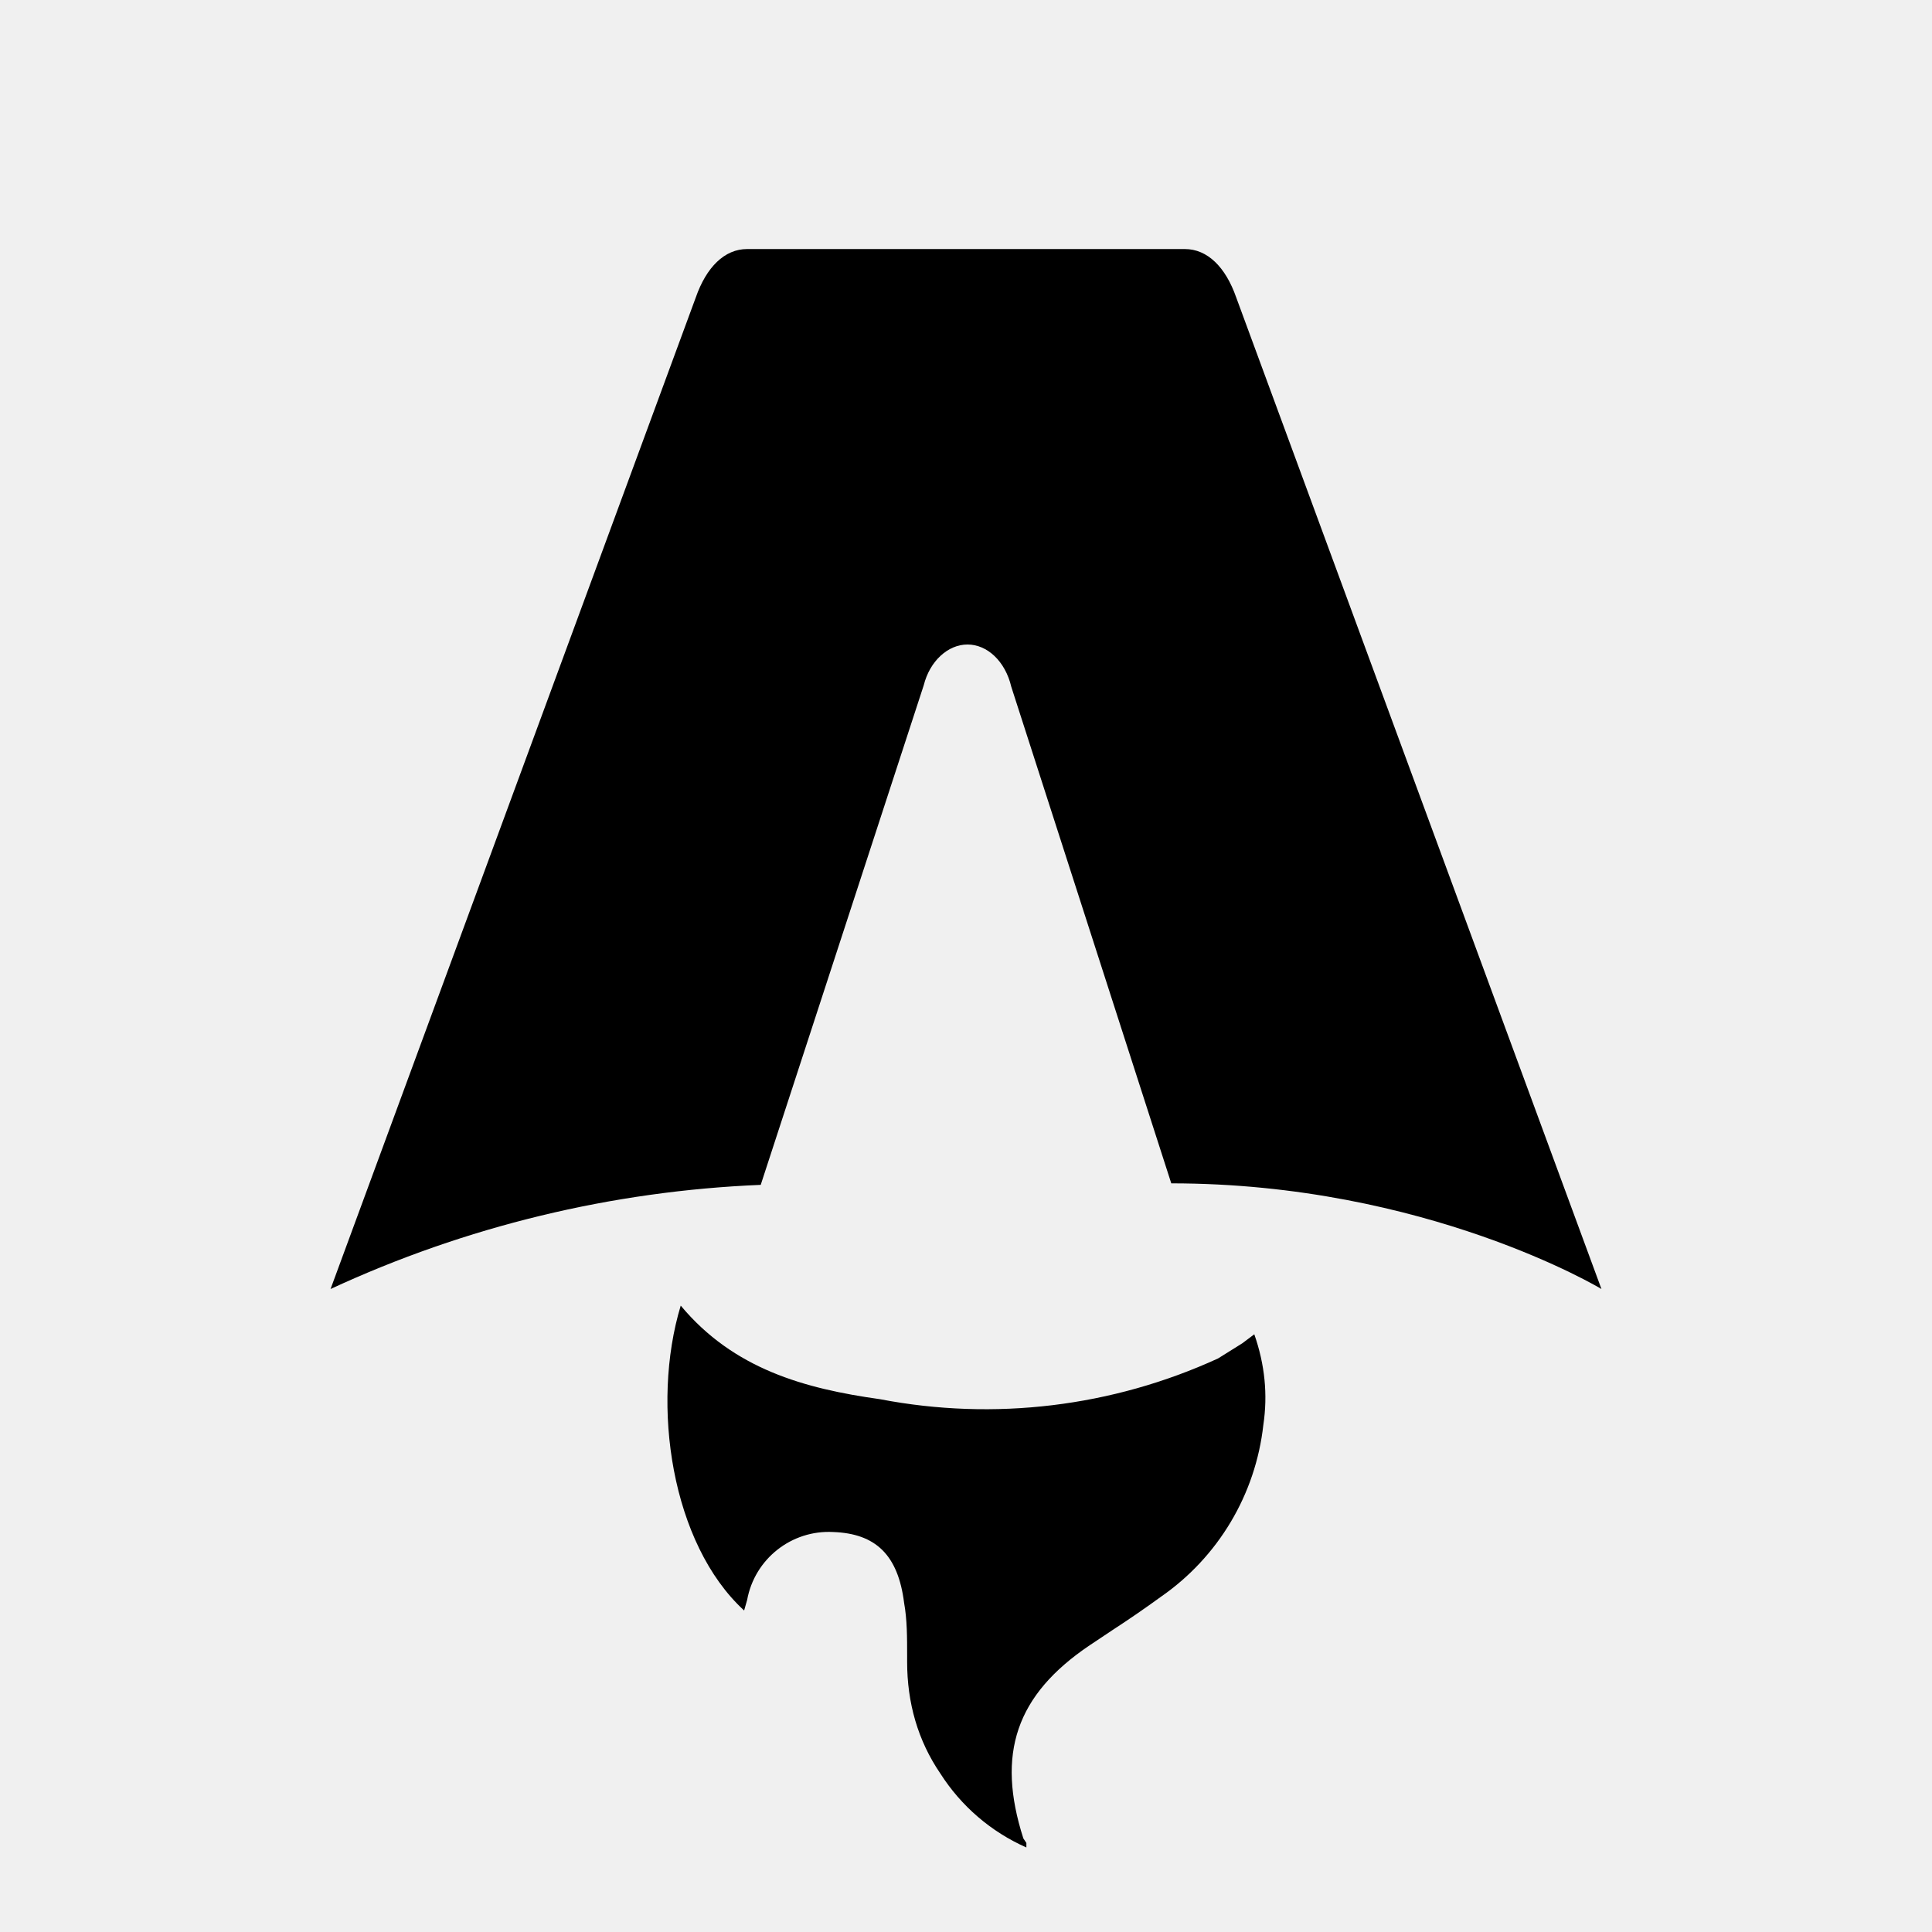
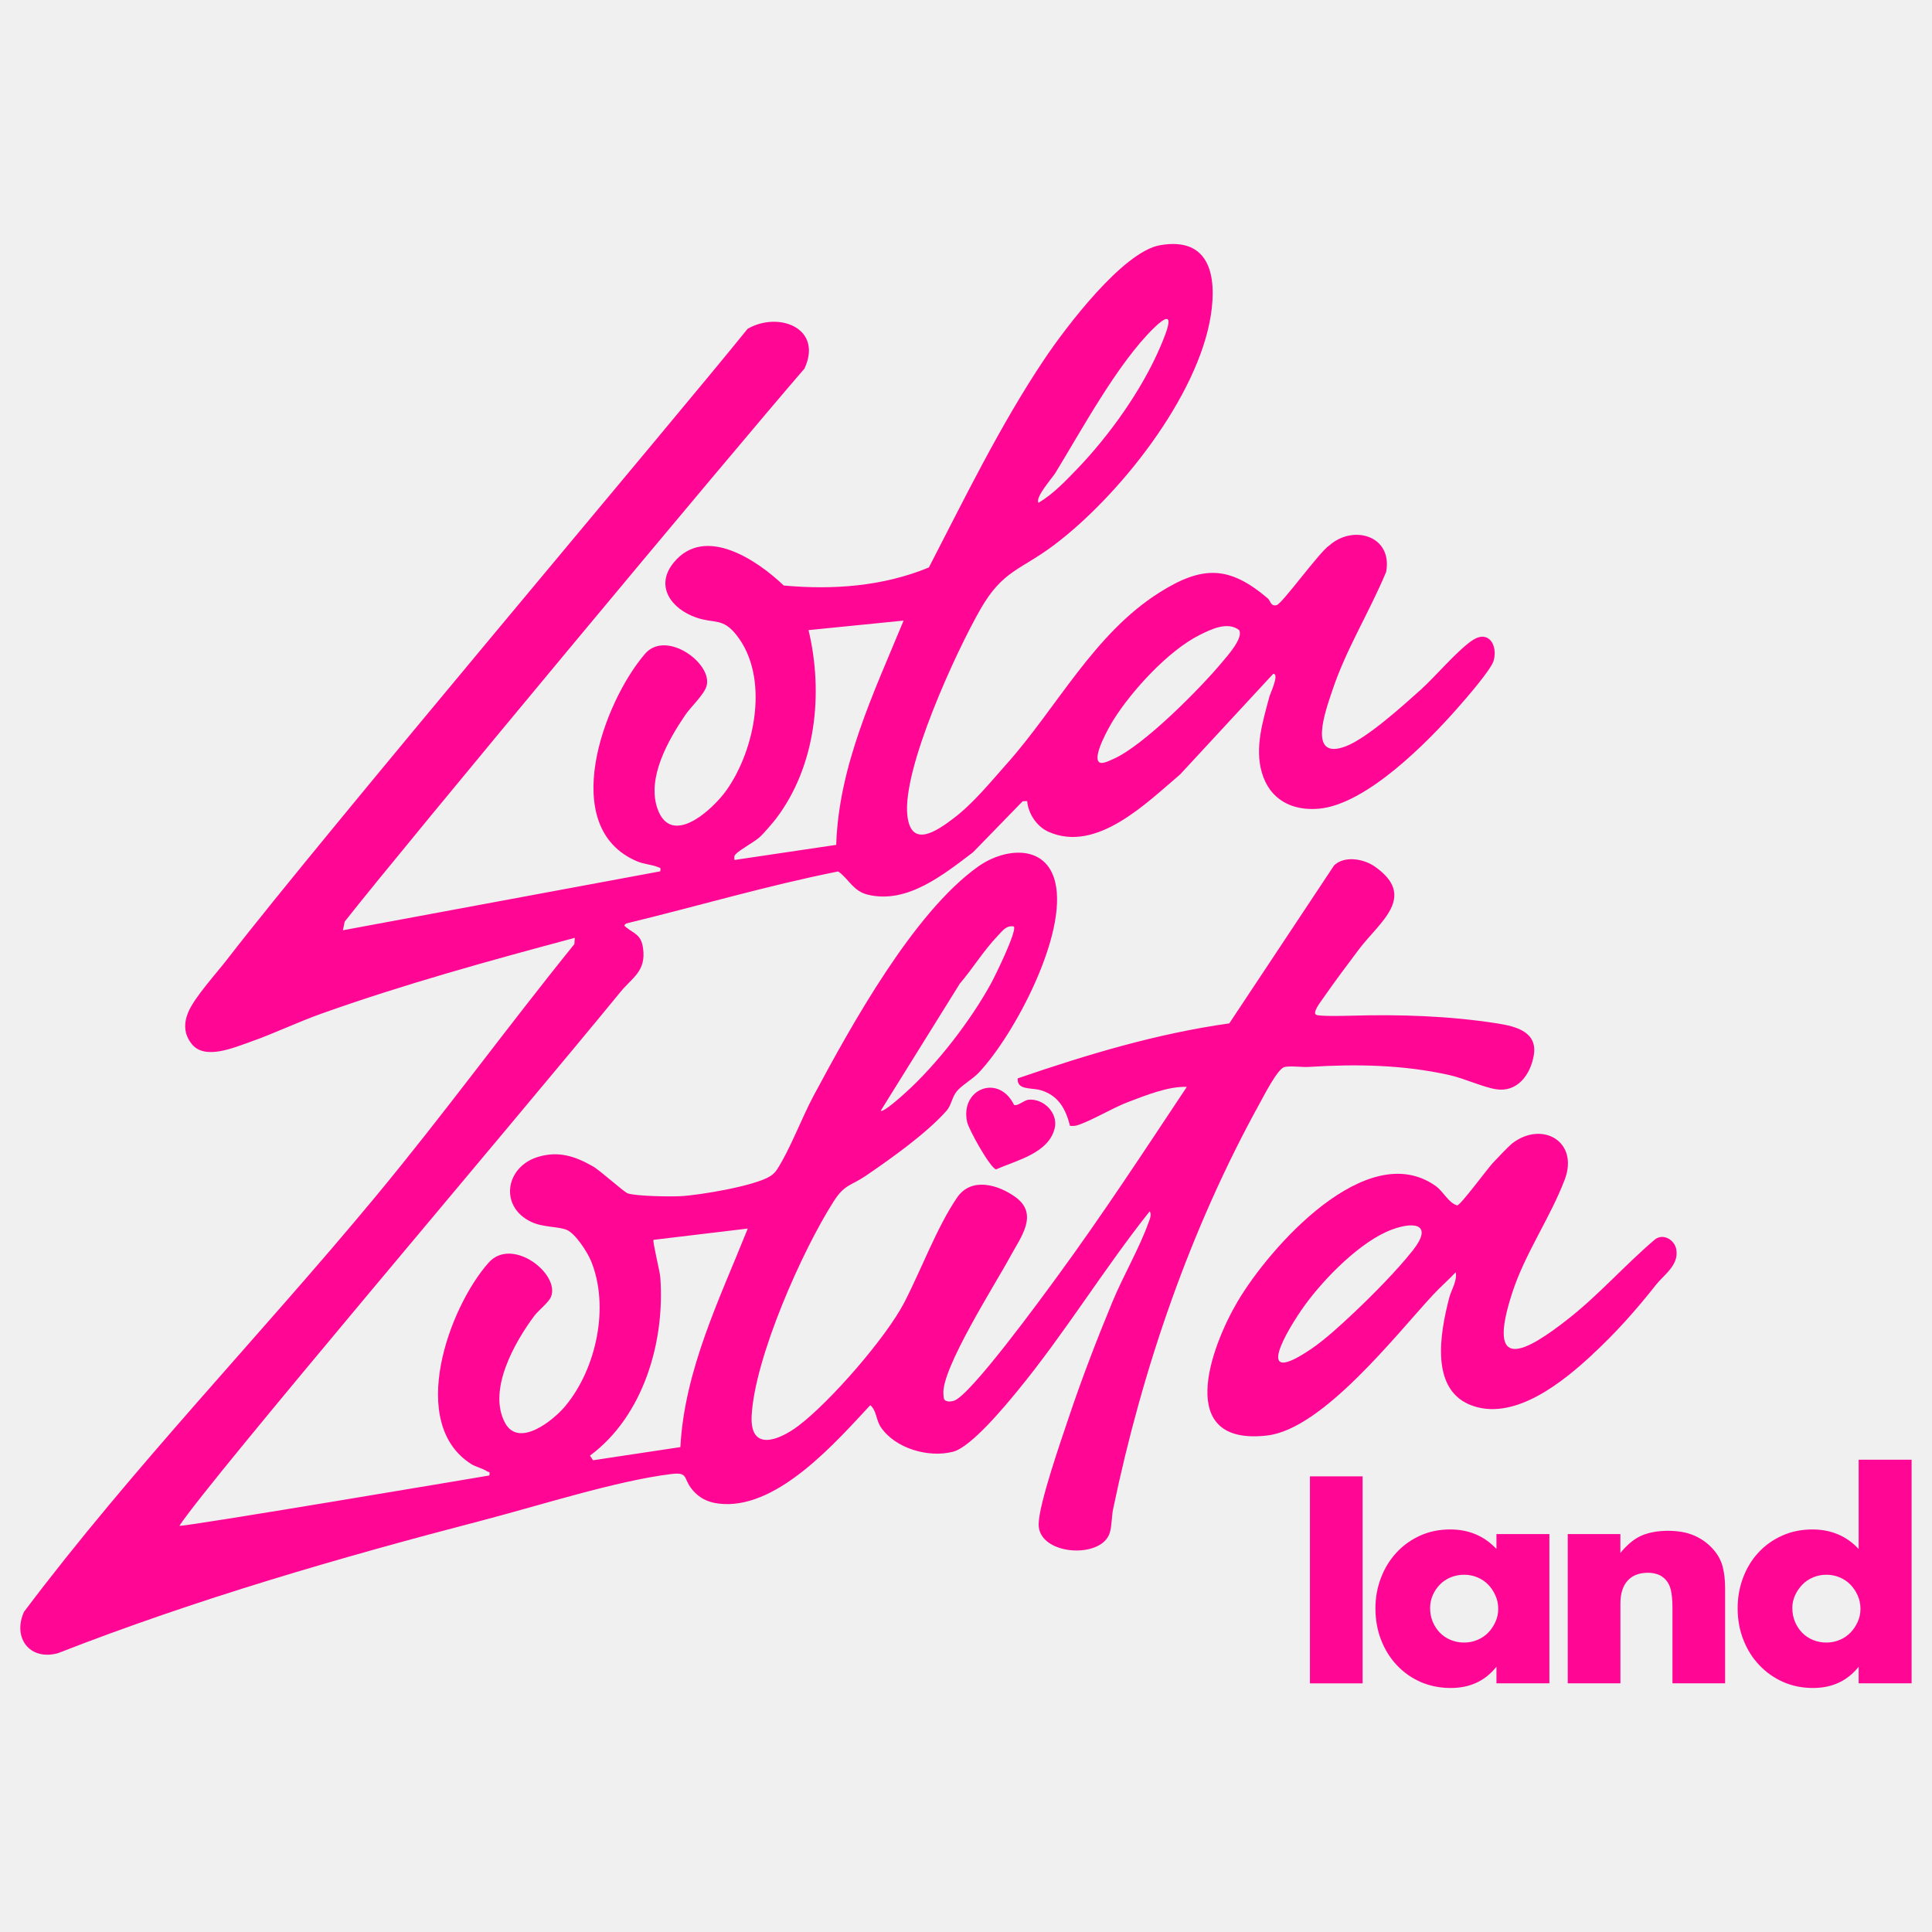
- <svg xmlns="http://www.w3.org/2000/svg" fill="none" viewBox="0 0 128 128">
-   <path d="M50.4 78.5a75.1 75.1 0 0 0-28.5 6.9l24.2-65.7c.7-2 1.9-3.2 3.4-3.2h29c1.5 0 2.7 1.2 3.4 3.2l24.2 65.7s-11.6-7-28.5-7L67 45.5c-.4-1.7-1.6-2.8-2.9-2.8-1.3 0-2.5 1.1-2.9 2.7L50.4 78.5Zm-1.1 28.2Zm-4.2-20.2c-2 6.6-.6 15.8 4.2 20.2a17.5 17.5 0 0 1 .2-.7 5.5 5.5 0 0 1 5.7-4.5c2.8.1 4.3 1.5 4.7 4.7.2 1.1.2 2.3.2 3.5v.4c0 2.7.7 5.2 2.2 7.4a13 13 0 0 0 5.7 4.9v-.3l-.2-.3c-1.8-5.6-.5-9.5 4.4-12.8l1.5-1a73 73 0 0 0 3.2-2.2 16 16 0 0 0 6.8-11.4c.3-2 .1-4-.6-6l-.8.6-1.6 1a37 37 0 0 1-22.4 2.7c-5-.7-9.7-2-13.2-6.2Z" />
-   <style>
-         path { fill: #000; }
-         @media (prefers-color-scheme: dark) {
-             path { fill: #FFF; }
-         }
-     </style>
+ <svg xmlns="http://www.w3.org/2000/svg" viewBox="0 0 500 500" fill="#FF0695">
+   <path d="M260.58 197.65c13.07-14.71 22.57-33.66 39.51-44.33 11.14-7.02 18.06-6.93 28.02 1.55.69.59.74 2.14 2.28 1.74 1.45-.37 11.12-13.83 13.62-15.44 6.24-5.53 16.47-2.49 14.72 6.85-4.31 10.37-10.42 20.08-13.96 30.78-1.63 4.91-6.57 18.17 3.52 14.34 5.48-2.08 14.72-10.45 19.34-14.59 3.79-3.39 9.75-10.49 13.6-12.95 4.02-2.57 6.41 1.35 5.34 5.34-.62 2.33-7.35 10.04-9.34 12.29-7.78 8.86-23.63 24.98-35.9 26.06-7.07.62-12.75-2.41-14.77-9.36-1.88-6.45.27-13.35 1.97-19.66.23-.84 2.65-5.94.98-5.89l-24.1 26.05c-8.7 7.36-21.57 20.37-34.03 14.85-3.06-1.35-5.25-4.65-5.56-7.97l-1.16.06-12.85 13.21c-7.59 5.72-16.96 13.43-27.2 10.97-3.83-.92-4.91-4.05-7.68-6.02-18.51 3.68-36.56 9.04-54.89 13.47-.59.5-.58.51.01.99 2.13 1.72 3.89 1.83 4.38 5.46.8 5.96-2.8 7.52-5.86 11.27-28.51 34.86-106.42 126.34-114.13 138.14-.39.6 80.2-13.01 80.2-13.01.25-1.16-.17-.79-.64-1.1-1.16-.77-2.83-1.09-4.04-1.85-16.6-10.53-5.86-40.41 4.46-52.09 6.1-6.91 18.58 2.9 16.18 8.8-.6 1.48-3.32 3.57-4.36 4.98-5.09 6.84-12.07 19.18-7.55 27.62 3.55 6.64 12.53-.62 15.61-4.32 8.06-9.68 11.51-25.79 6.64-37.59-.93-2.26-4.02-7.06-6.26-8s-6.14-.61-9.23-2.09c-8.31-3.96-6.68-14.3 1.87-16.83 5.23-1.55 9.49-.17 14.03 2.42 2.22 1.26 8.08 6.73 9.17 7.06 2.38.73 10.78.85 13.55.71 4.97-.25 19.32-2.64 23.32-5.21.66-.42 1.3-1.06 1.72-1.72 3.36-5.2 6.39-13.35 9.45-19.07 9.73-18.16 25.83-47.37 42.53-59.27 6.9-4.92 17.61-5.94 20 4.01 3.23 13.44-10.55 39.52-19.79 49.3-1.61 1.7-4.38 3.24-5.67 4.8s-1.4 3.63-2.67 5.06c-5.25 5.9-14.38 12.39-20.98 16.88-3.72 2.53-5.37 2.1-8.21 6.54-8.21 12.83-20.45 40.48-21.24 55.47-.5 9.42 7.03 6.44 12.03 2.69 8.24-6.19 22.78-22.9 27.49-32.01 4.3-8.3 8.48-19.58 13.67-27.15 3.67-5.34 10.66-3.32 15.13-.05 6.09 4.45 1.23 10.47-1.36 15.29-3.68 6.86-18.14 29.41-17.32 35.83.07.52 0 1.14.48 1.49.69.37 1.4.29 2.13.1 4.19-1.09 23.1-27.09 26.84-32.19 11.71-15.99 22.56-32.58 33.53-49.08-4.88-.16-10.6 2.19-15.24 3.94-4.01 1.52-9.53 4.89-13.16 6.02-.6.18-1.21.16-1.83.14-1.11-4.37-2.98-7.85-7.53-9.22-2.44-.74-6.25.07-6.01-3.08 17.88-6.13 35.95-11.59 54.76-14.23l27.11-40.87c2.71-2.62 7.69-1.72 10.56.29 11.11 7.79 1.18 14.38-4.11 21.4-3.14 4.17-6.37 8.49-9.35 12.78-.59.85-2.71 3.56-1.77 4.16.74.47 7.62.29 9.13.25 12.59-.36 25.26.04 37.8 2 4.88.76 10.5 2.21 9.42 8.33-.87 4.95-4.24 9.57-9.74 8.71-3.33-.52-8.28-2.82-12.07-3.67-12.02-2.68-24.06-2.89-36.26-2.12-1.98.13-4.6-.32-6.38.02s-5.31 7.31-6.42 9.32c-17.97 32.54-30.42 68.7-37.99 105.11-.39 1.86-.3 4.19-.84 6.05-2.02 7.03-18.58 5.94-18.43-2.18.1-5.37 5.81-21.66 7.8-27.61 3.36-10.02 7.28-20.21 11.33-29.98 2.73-6.59 6.91-13.77 9.24-20.26.31-.85.98-2.26.36-3.08-11.91 14.97-22.06 31.69-34.2 46.45-3.31 4.03-11.99 14.55-16.69 15.76-6.38 1.64-14.97-.84-18.71-6.4-1.22-1.82-1.06-4.26-2.7-5.65-9 9.67-23.51 26.26-37.9 25.58-3.47-.16-6.17-1.19-8.35-3.94s-.81-4.37-5.27-3.82c-14.14 1.73-34.23 8.18-48.58 11.92-37.29 9.71-74.26 20.43-110.15 34.45-7.42 2.01-11.77-4.12-8.76-10.73 28.19-37.45 60.95-71.25 90.87-107.31 17.73-21.37 34.1-43.9 51.56-65.48l.1-1.62c-22.02 5.9-44.16 11.99-65.67 19.66-6.15 2.19-12.15 5.11-18.31 7.27-4.23 1.48-11.74 4.76-15.11.59-2.07-2.56-2.16-5.35-.94-8.28 1.58-3.81 7.35-10.14 10.01-13.59C83.42 216.38 174.82 108.28 193.48 85.1c7.91-4.6 19.6-.28 14.72 10.29-18.42 21.27-103.58 123.5-118.99 143.12l-.46 2.24 82.13-15.25c.13-.99.09-.81-.61-1.1-1.53-.64-3.59-.72-5.4-1.49-20.62-8.73-8.71-41.21 2.07-53.71 5.49-6.37 17.74 2.63 15.88 8.46-.7 2.21-4.11 5.37-5.46 7.36-4.38 6.46-10.01 16.24-7.21 24.25 3.55 10.16 14.3.26 17.86-4.76 7.51-10.61 11.19-29.36 2.54-40.22-3.54-4.44-5.62-2.85-10.31-4.45-6.42-2.19-10.9-8.1-5.9-14.23 8.07-9.89 21.72-.57 28.49 5.92 12.71 1.17 25.69.23 37.56-4.67 9.42-18.21 18.44-36.79 29.86-53.86 5.39-8.05 20.32-27.86 29.96-29.54 12.83-2.24 14.75 7.87 13.16 18.08-3.29 21.16-23.88 47-40.71 59.61-8.58 6.43-13.15 6.44-18.91 16.49-6.36 11.09-20.24 41.27-18.93 53.36.96 8.83 7.85 3.9 12.04.72 5.06-3.85 9.53-9.37 13.71-14.07Zm8.19-67.53c3.75-2.24 6.83-5.47 9.84-8.59 8.48-8.79 16.92-20.61 21.72-31.88 1.53-3.6 4.54-10.87-1.76-4.71-9.36 9.15-18.55 26.19-25.46 37.49-.75 1.22-5.34 6.37-4.34 7.7Zm-34.93 30.49-24.59 2.46c3.91 16.38 1.92 35.22-8.45 48.85-.76.99-3.17 3.78-4.01 4.57-1.5 1.41-5.29 3.38-6.39 4.57-.49.54-.35.83-.32 1.5l26.33-3.91c.65-20.55 9.76-39.42 17.44-58.04Zm54.3 25.74c-1.06 1.7-5.54 9.53-3.65 10.92.8.59 2.78-.48 3.64-.85 7.76-3.36 22.45-18.21 28.11-25 1.35-1.62 5.65-6.34 4.43-8.37-2.98-2.27-7.15-.23-10.1 1.23-8.11 4.01-17.64 14.41-22.43 22.07Zm-25.77 53.42c-1.95-.37-2.97 1.19-4.18 2.45-3.63 3.77-6.39 8.37-9.79 12.34l-20.46 32.89c.66.55 5.59-3.92 6.4-4.66 8.2-7.4 16.92-18.72 22.22-28.43.99-1.82 6.79-13.64 5.8-14.6Zm-68.86 78.18-24.38 2.92c-.29.4 1.63 8.12 1.75 9.62 1.27 16.68-4.36 36-18.19 46.22l.79 1.2 22.6-3.4c1.08-20.02 10.14-38.29 17.44-56.56Z" />
+   <path d="M412.08 350.59c-7.51 6.96-19.7 16.91-30.67 13.33-11.55-3.76-8.71-18.91-6.37-27.99.54-2.11 2.16-4.5 1.69-6.66-1.91 2.02-4.02 3.86-5.91 5.89-9.57 10.32-28.47 34.65-42.84 36.34-24 2.82-14.77-22.69-7.67-34.71 8.23-13.94 33.44-42.49 51.22-29.87 2.09 1.48 3.32 4.4 5.61 5.04.96-.2 7.8-9.48 9.18-10.97.94-1.02 4.22-4.47 5.14-5.16 7.71-5.82 17.25-.4 13.47 9.51s-10.22 18.97-13.56 29.22c-6.82 20.95 3.27 15.6 14.57 6.7 7.9-6.22 14.67-13.95 22.32-20.46 2.15-1.72 5.11.04 5.56 2.54.74 4.06-3.17 6.54-5.21 9.12-5.2 6.58-10.37 12.41-16.55 18.13Zm-61.85-10.71c4.92-4.65 11.26-11.03 15.42-16.3 5.14-6.51.81-7.66-5.39-5.38-8.09 2.97-17.58 12.68-22.63 19.67-4.45 6.16-13.75 21.77 1.82 11.16 3.54-2.41 7.63-6.18 10.77-9.15ZM262.43 285.92c.85.49 2.57-1.18 3.73-1.31 3.85-.4 7.71 3.38 6.81 7.3-1.5 6.56-9.94 8.38-15.19 10.73-1.57-.41-7.05-10.31-7.48-12.23-1.92-8.62 8.14-12.61 12.12-4.49ZM352.64 382.08v53.57h-13.63v-53.57h13.63ZM387.28 397.01h13.7v38.63h-13.7v-4.29c-2.91 3.66-6.85 5.5-11.82 5.5-2.81 0-5.4-.52-7.76-1.54-2.36-1.03-4.42-2.47-6.17-4.33-1.76-1.86-3.12-4.04-4.1-6.55-.98-2.51-1.47-5.24-1.47-8.21 0-2.76.48-5.38 1.43-7.87s2.28-4.66 3.99-6.51c1.71-1.86 3.74-3.32 6.1-4.4 2.36-1.08 4.97-1.62 7.83-1.62 4.82 0 8.81 1.68 11.97 5.05v-3.84Zm-17.17 19.2c0 1.26.23 2.42.68 3.5.45 1.08 1.07 2.02 1.84 2.82.78.8 1.71 1.43 2.79 1.88 1.08.45 2.25.68 3.5.68s2.35-.23 3.43-.68c1.08-.45 2.01-1.08 2.79-1.88.78-.8 1.4-1.73 1.88-2.79.48-1.05.72-2.18.72-3.39s-.24-2.35-.72-3.43-1.1-2.02-1.88-2.82c-.78-.8-1.71-1.43-2.79-1.88-1.08-.45-2.22-.68-3.43-.68s-2.42.23-3.5.68c-1.08.45-2.01 1.08-2.79 1.88-.78.8-1.39 1.72-1.84 2.75-.45 1.03-.68 2.15-.68 3.35ZM405.72 397.01h13.63v4.89c1.86-2.26 3.74-3.78 5.65-4.56 1.91-.78 4.14-1.17 6.7-1.17 2.71 0 5.03.44 6.97 1.32 1.93.88 3.58 2.12 4.93 3.73 1.1 1.31 1.86 2.76 2.26 4.37.4 1.61.6 3.44.6 5.5v24.55h-13.63v-19.5c0-1.91-.14-3.45-.41-4.63-.28-1.18-.77-2.12-1.47-2.82-.6-.6-1.28-1.03-2.03-1.28-.75-.25-1.56-.38-2.41-.38-2.31 0-4.08.69-5.31 2.07-1.23 1.38-1.84 3.35-1.84 5.91v20.63h-13.63v-38.63ZM481.02 377.78h13.7v57.86h-13.7v-4.29c-2.91 3.66-6.85 5.5-11.82 5.5-2.81 0-5.4-.53-7.76-1.58-2.36-1.05-4.42-2.51-6.17-4.37-1.76-1.86-3.12-4.04-4.1-6.55-.98-2.51-1.47-5.22-1.47-8.13 0-2.76.46-5.38 1.39-7.87.93-2.49 2.25-4.66 3.95-6.51 1.71-1.86 3.75-3.32 6.14-4.4 2.38-1.08 5.01-1.62 7.87-1.62 4.82 0 8.81 1.68 11.97 5.05V377.8Zm-17.16 38.43c0 1.26.23 2.42.68 3.5.45 1.08 1.07 2.02 1.84 2.82.78.8 1.71 1.43 2.79 1.88 1.08.45 2.25.68 3.5.68s2.35-.23 3.43-.68c1.08-.45 2.01-1.08 2.79-1.88.78-.8 1.4-1.73 1.88-2.79.48-1.05.72-2.18.72-3.39s-.24-2.35-.72-3.43-1.1-2.02-1.88-2.82c-.78-.8-1.71-1.43-2.79-1.88-1.08-.45-2.22-.68-3.43-.68s-2.35.23-3.43.68c-1.08.45-2.01 1.08-2.79 1.88-.78.8-1.41 1.72-1.88 2.75-.48 1.03-.72 2.15-.72 3.35Z" />
</svg>
